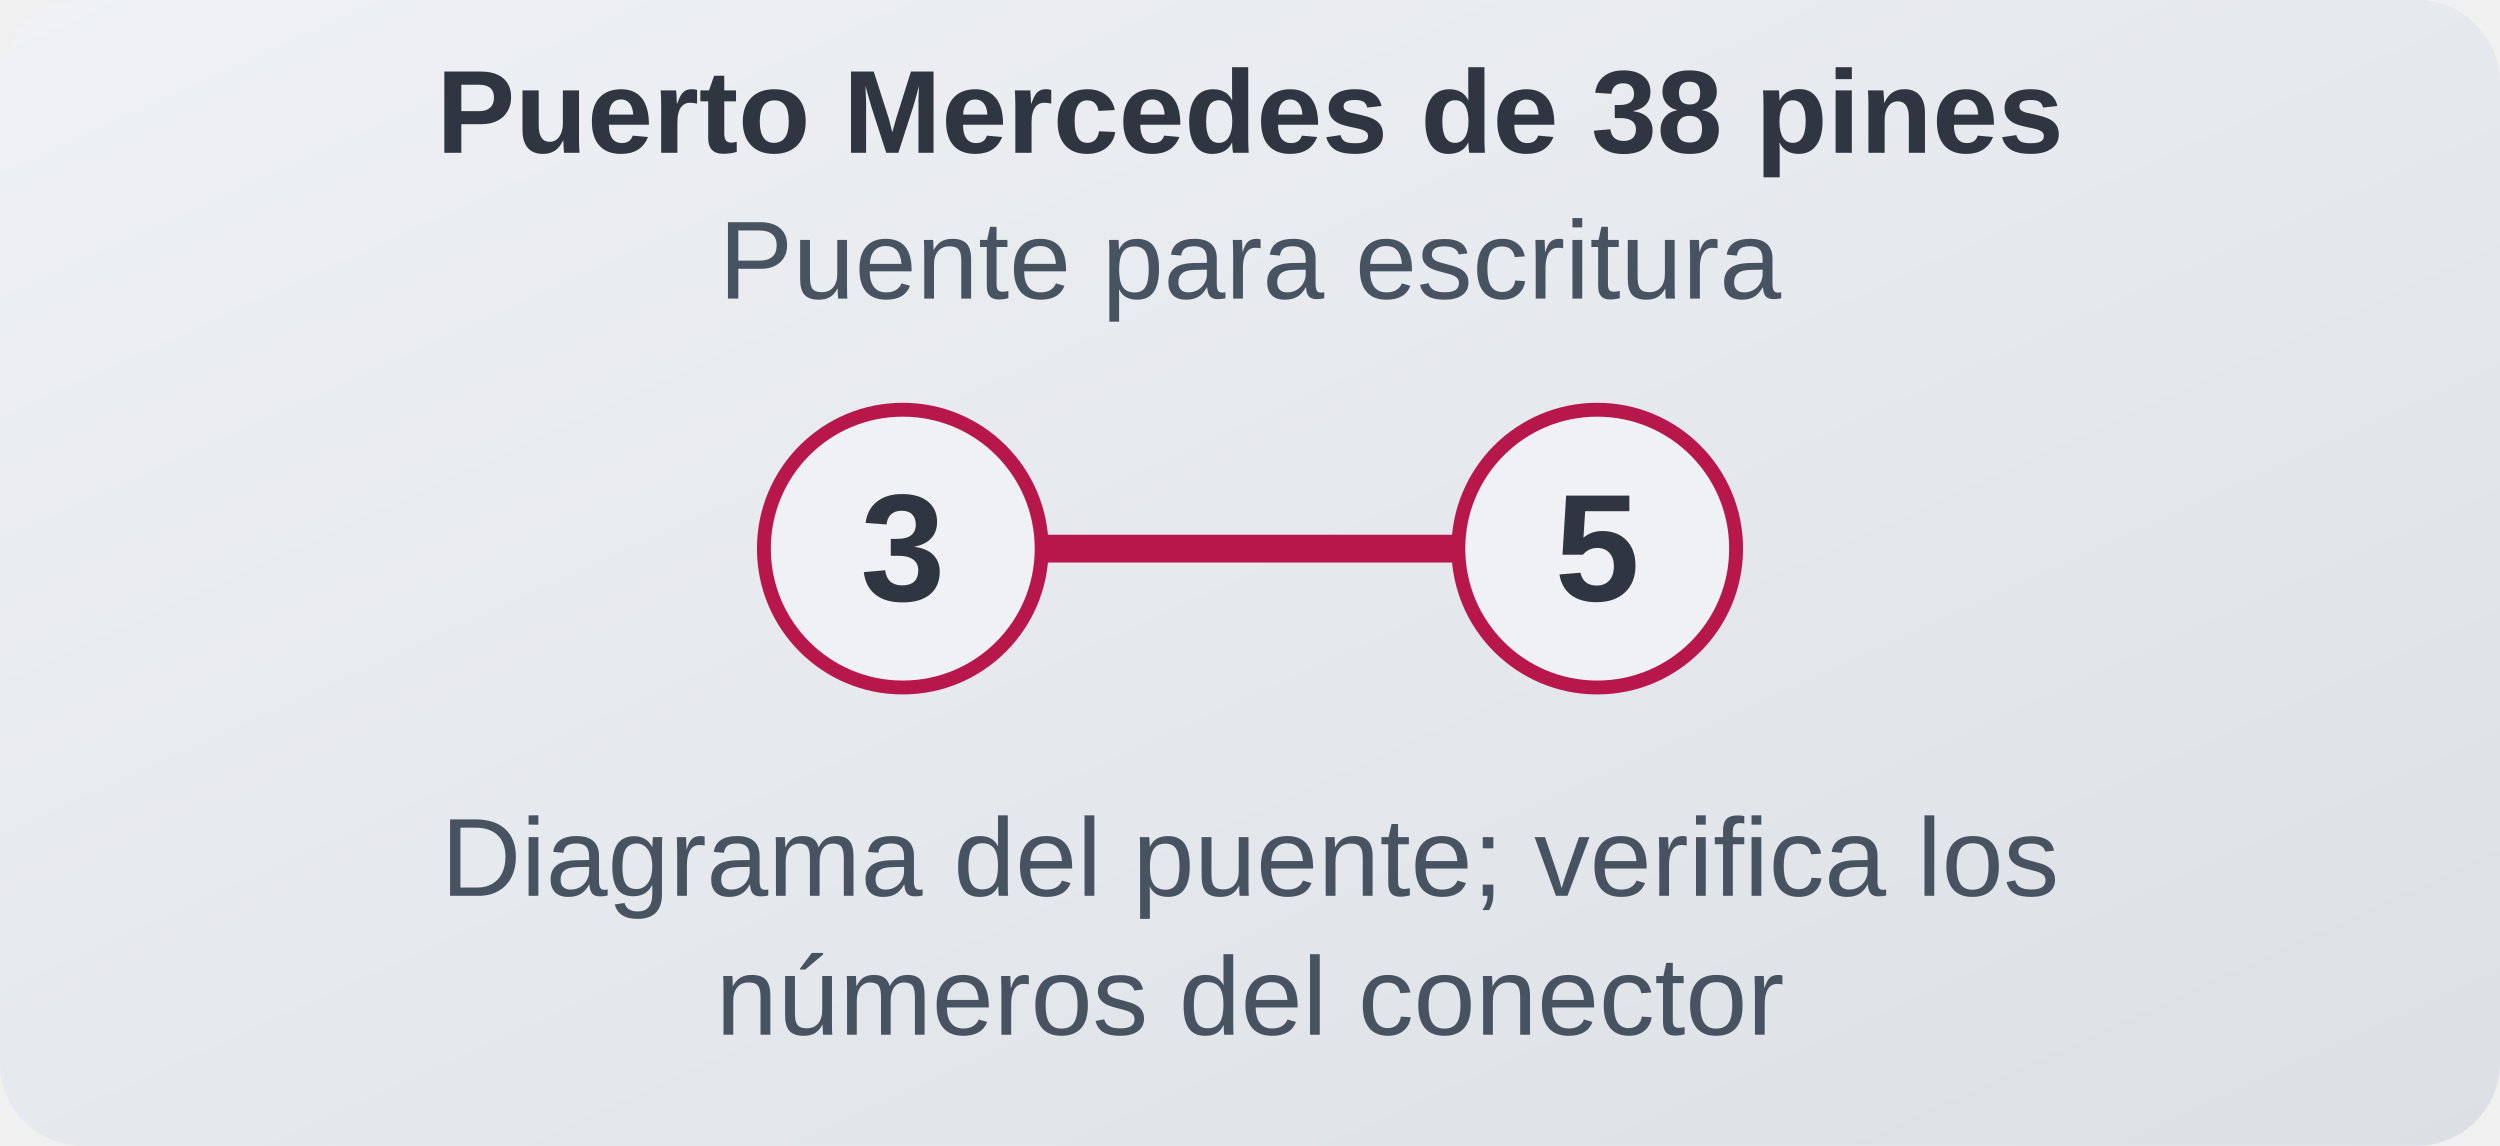
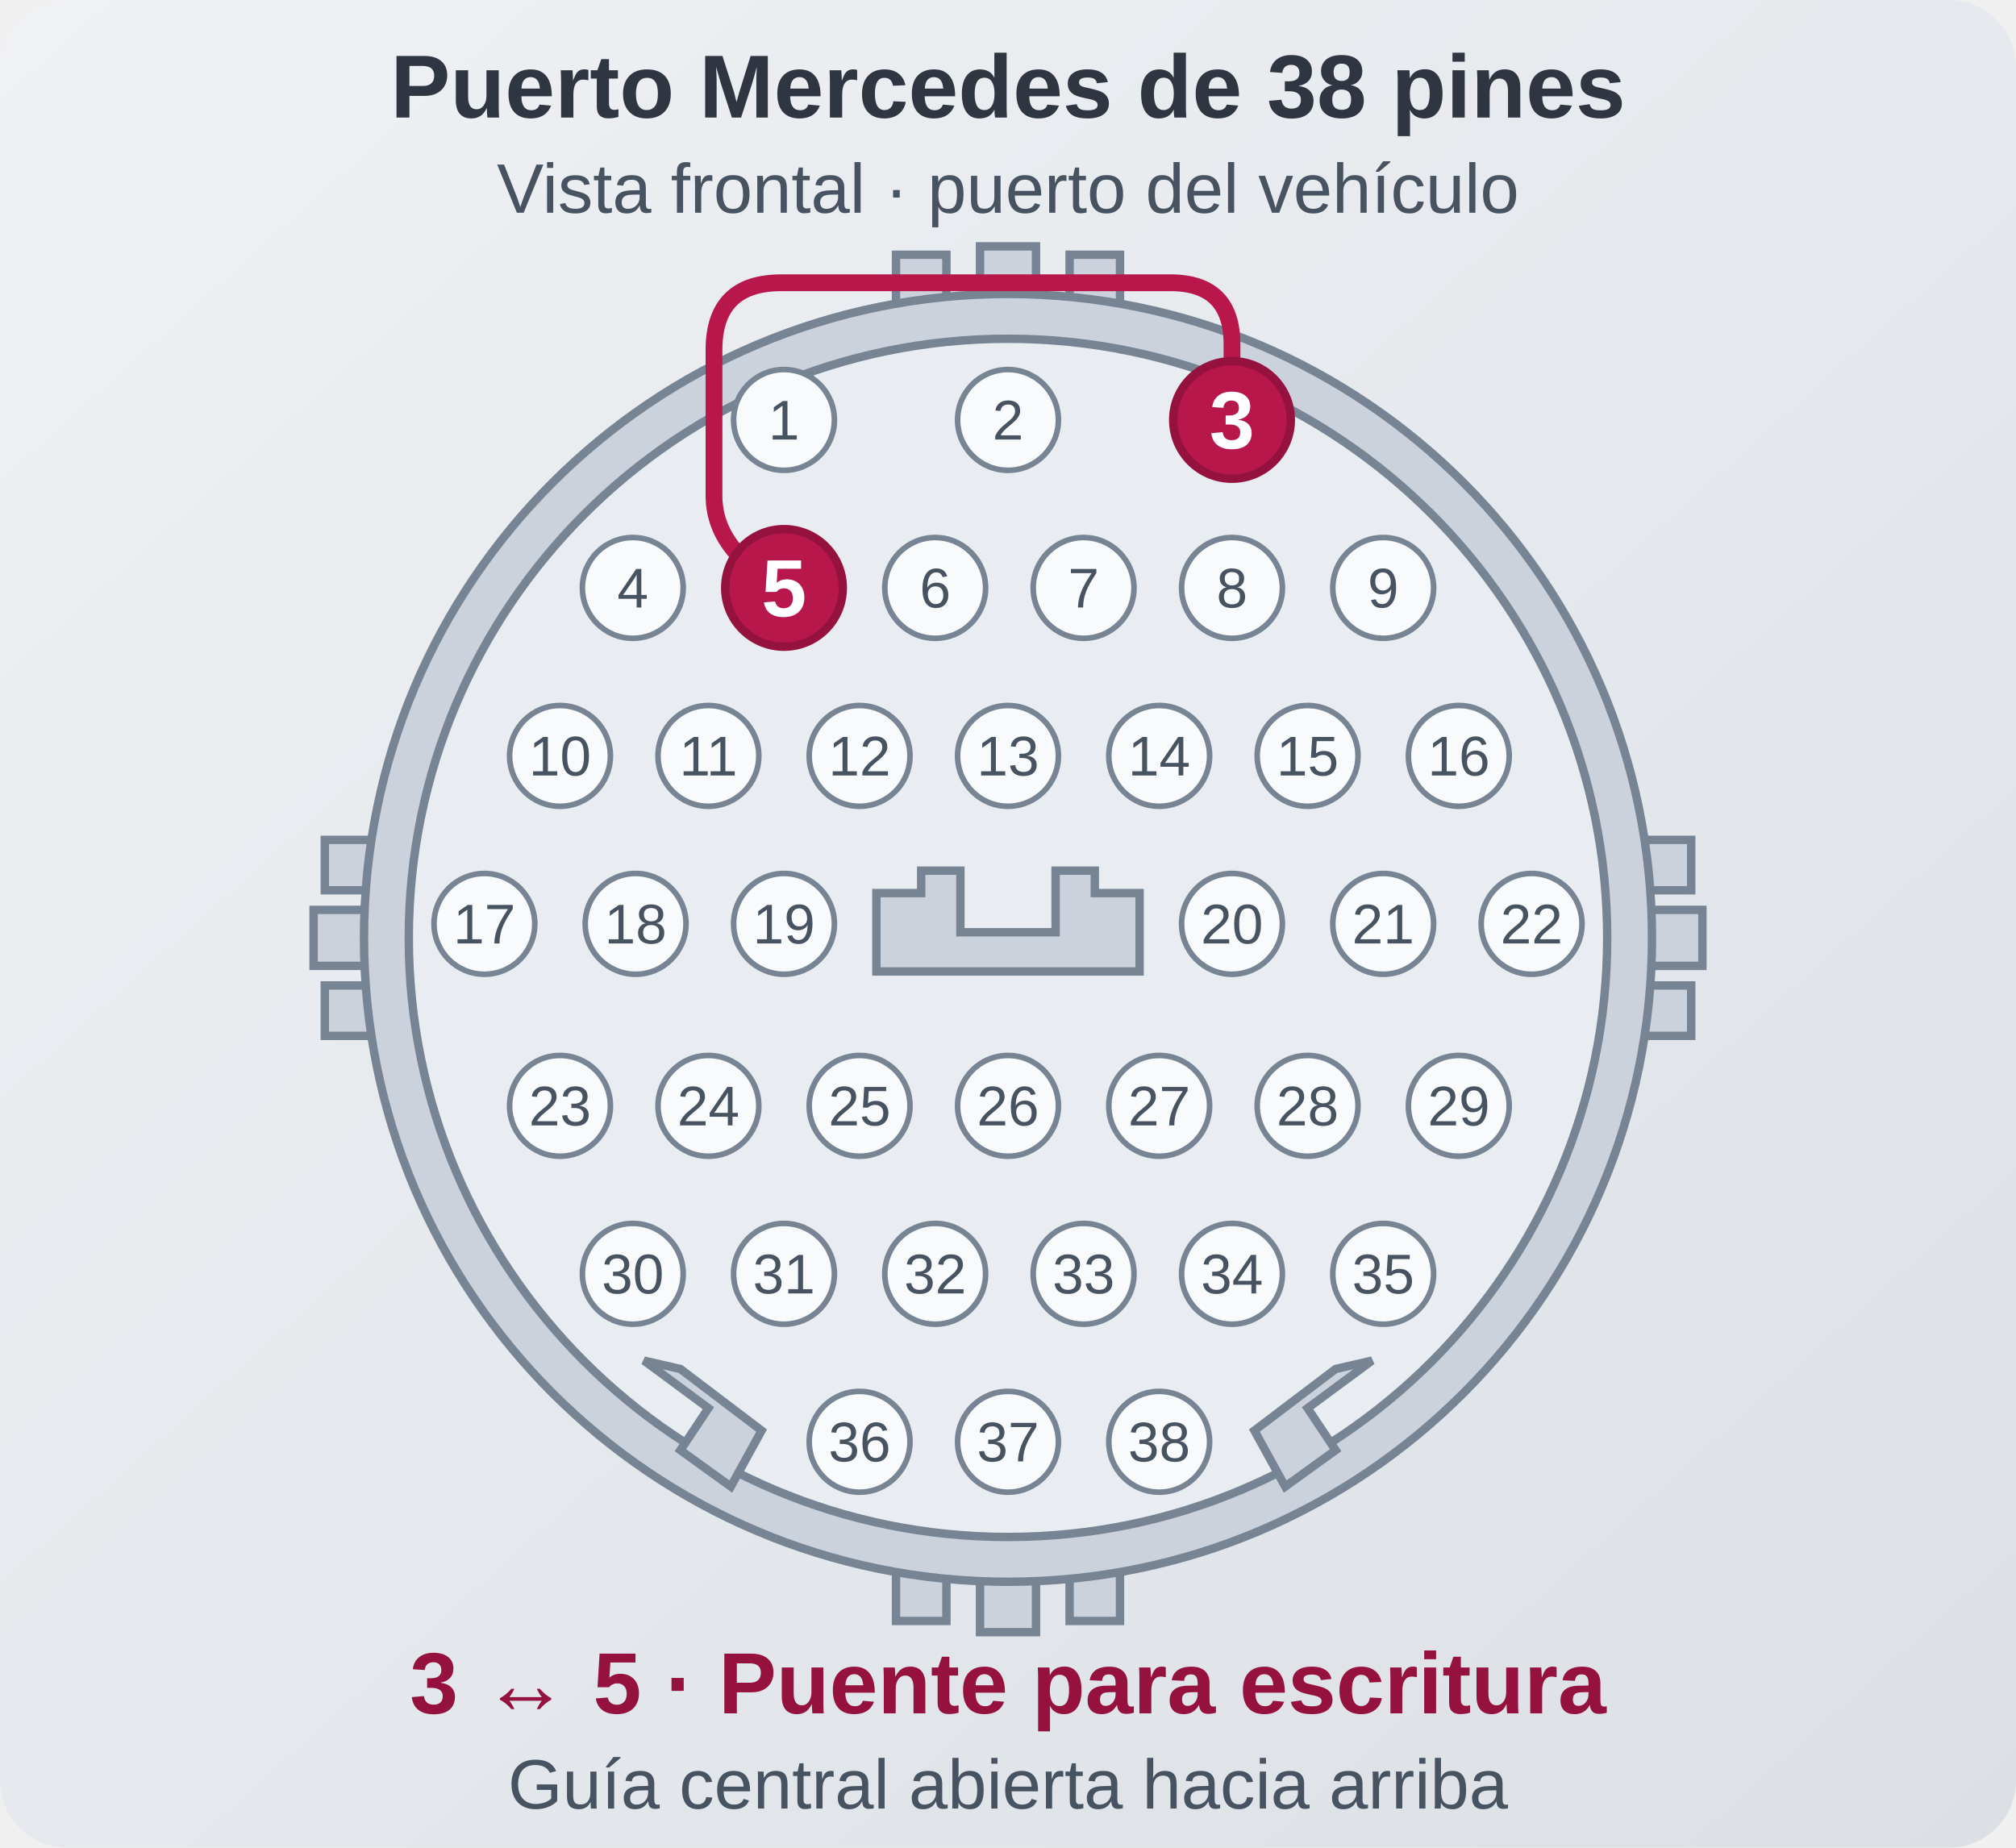
- <svg xmlns="http://www.w3.org/2000/svg" viewBox="0 0 720 330" role="img" aria-labelledby="title desc">
+ <svg xmlns="http://www.w3.org/2000/svg" viewBox="0 0 720 660" role="img" aria-labelledby="title desc">
  <defs>
    <linearGradient id="metal" x2="1" y2="1">
      <stop stop-color="#eff1f4" />
      <stop offset="1" stop-color="#dce0e5" />
    </linearGradient>
  </defs>
-   <rect width="720" height="330" rx="24" fill="url(#metal)" />
+   <rect width="720" height="660" rx="24" fill="url(#metal)" />
  <g font-family="Arial, sans-serif" text-anchor="middle">
-     <text x="360" y="44" font-size="34" font-weight="700" fill="#303641">Puerto Mercedes de 38 pines</text>
-     <text x="360" y="86" font-size="32" fill="#485361">Puente para escritura</text>
-     <path d="M300 158H420" stroke="#b8174c" stroke-width="8" stroke-linecap="round" />
-     <circle cx="260" cy="158" r="40" fill="#eff1f4" stroke="#b8174c" stroke-width="4" />
-     <circle cx="460" cy="158" r="40" fill="#eff1f4" stroke="#b8174c" stroke-width="4" />
-     <text x="260" y="173" font-size="44" font-weight="700" fill="#303641">3</text>
-     <text x="460" y="173" font-size="44" font-weight="700" fill="#303641">5</text>
-     <text x="360" y="258" font-size="32" fill="#485361">Diagrama del puente; verifica los</text>
-     <text x="360" y="298" font-size="32" fill="#485361">números del conector</text>
+     <text x="360" y="42" font-size="32" font-weight="700" fill="#303641">Puerto Mercedes de 38 pines</text>
+     <text x="360" y="76" font-size="25" fill="#485361">Vista frontal · puerto del vehículo</text>
+     <g fill="#cbd2dc" stroke="#778493" stroke-width="3">
+       <path d="M320 110V91H338V110M350 108V88H370V108M382 110V91H400V110 M320 558V579H338V558M350 560V583H370V560M382 558V579H400V558 M139 300H116V318H139M135 325H112V345H135M139 352H116V370H139 M581 300H604V318H581M585 325H608V345H585M581 352H604V370H581" />
+       <circle cx="360" cy="335" r="230" />
+       <circle cx="360" cy="335" r="214" fill="#e9edf2" />
+       <path d="M230 486L253 503L243 518L261 531L272 511L243 489Z M490 486L467 503L477 518L459 531L448 511L477 489Z" />
+       <path d="M313 347V319H329V311H343V333H377V311H391V319H407V347Z" />
+     </g>
+     <path d="M440 150V123Q440 101 418 101H279Q255 101 255 125V177Q255 197 280 210" fill="none" stroke="#b8174c" stroke-width="6" stroke-linecap="round" stroke-linejoin="round" />
+     <g id="pin-1">
+       <circle cx="280" cy="150" r="18" fill="#f8fafc" stroke="#778493" stroke-width="2" />
+       <text x="280" y="150" dy=".35em" fill="#485361" font-size="20" font-weight="400">1</text>
+     </g>
+     <g id="pin-2">
+       <circle cx="360" cy="150" r="18" fill="#f8fafc" stroke="#778493" stroke-width="2" />
+       <text x="360" y="150" dy=".35em" fill="#485361" font-size="20" font-weight="400">2</text>
+     </g>
+     <g id="pin-3">
+       <circle cx="440" cy="150" r="21" fill="#b8174c" stroke="#95113e" stroke-width="3" />
+       <text x="440" y="150" dy=".35em" fill="#fff" font-size="29" font-weight="700">3</text>
+     </g>
+     <g id="pin-4">
+       <circle cx="226" cy="210" r="18" fill="#f8fafc" stroke="#778493" stroke-width="2" />
+       <text x="226" y="210" dy=".35em" fill="#485361" font-size="20" font-weight="400">4</text>
+     </g>
+     <g id="pin-5">
+       <circle cx="280" cy="210" r="21" fill="#b8174c" stroke="#95113e" stroke-width="3" />
+       <text x="280" y="210" dy=".35em" fill="#fff" font-size="29" font-weight="700">5</text>
+     </g>
+     <g id="pin-6">
+       <circle cx="334" cy="210" r="18" fill="#f8fafc" stroke="#778493" stroke-width="2" />
+       <text x="334" y="210" dy=".35em" fill="#485361" font-size="20" font-weight="400">6</text>
+     </g>
+     <g id="pin-7">
+       <circle cx="387" cy="210" r="18" fill="#f8fafc" stroke="#778493" stroke-width="2" />
+       <text x="387" y="210" dy=".35em" fill="#485361" font-size="20" font-weight="400">7</text>
+     </g>
+     <g id="pin-8">
+       <circle cx="440" cy="210" r="18" fill="#f8fafc" stroke="#778493" stroke-width="2" />
+       <text x="440" y="210" dy=".35em" fill="#485361" font-size="20" font-weight="400">8</text>
+     </g>
+     <g id="pin-9">
+       <circle cx="494" cy="210" r="18" fill="#f8fafc" stroke="#778493" stroke-width="2" />
+       <text x="494" y="210" dy=".35em" fill="#485361" font-size="20" font-weight="400">9</text>
+     </g>
+     <g id="pin-10">
+       <circle cx="200" cy="270" r="18" fill="#f8fafc" stroke="#778493" stroke-width="2" />
+       <text x="200" y="270" dy=".35em" fill="#485361" font-size="20" font-weight="400">10</text>
+     </g>
+     <g id="pin-11">
+       <circle cx="253" cy="270" r="18" fill="#f8fafc" stroke="#778493" stroke-width="2" />
+       <text x="253" y="270" dy=".35em" fill="#485361" font-size="20" font-weight="400">11</text>
+     </g>
+     <g id="pin-12">
+       <circle cx="307" cy="270" r="18" fill="#f8fafc" stroke="#778493" stroke-width="2" />
+       <text x="307" y="270" dy=".35em" fill="#485361" font-size="20" font-weight="400">12</text>
+     </g>
+     <g id="pin-13">
+       <circle cx="360" cy="270" r="18" fill="#f8fafc" stroke="#778493" stroke-width="2" />
+       <text x="360" y="270" dy=".35em" fill="#485361" font-size="20" font-weight="400">13</text>
+     </g>
+     <g id="pin-14">
+       <circle cx="414" cy="270" r="18" fill="#f8fafc" stroke="#778493" stroke-width="2" />
+       <text x="414" y="270" dy=".35em" fill="#485361" font-size="20" font-weight="400">14</text>
+     </g>
+     <g id="pin-15">
+       <circle cx="467" cy="270" r="18" fill="#f8fafc" stroke="#778493" stroke-width="2" />
+       <text x="467" y="270" dy=".35em" fill="#485361" font-size="20" font-weight="400">15</text>
+     </g>
+     <g id="pin-16">
+       <circle cx="521" cy="270" r="18" fill="#f8fafc" stroke="#778493" stroke-width="2" />
+       <text x="521" y="270" dy=".35em" fill="#485361" font-size="20" font-weight="400">16</text>
+     </g>
+     <g id="pin-17">
+       <circle cx="173" cy="330" r="18" fill="#f8fafc" stroke="#778493" stroke-width="2" />
+       <text x="173" y="330" dy=".35em" fill="#485361" font-size="20" font-weight="400">17</text>
+     </g>
+     <g id="pin-18">
+       <circle cx="227" cy="330" r="18" fill="#f8fafc" stroke="#778493" stroke-width="2" />
+       <text x="227" y="330" dy=".35em" fill="#485361" font-size="20" font-weight="400">18</text>
+     </g>
+     <g id="pin-19">
+       <circle cx="280" cy="330" r="18" fill="#f8fafc" stroke="#778493" stroke-width="2" />
+       <text x="280" y="330" dy=".35em" fill="#485361" font-size="20" font-weight="400">19</text>
+     </g>
+     <g id="pin-20">
+       <circle cx="440" cy="330" r="18" fill="#f8fafc" stroke="#778493" stroke-width="2" />
+       <text x="440" y="330" dy=".35em" fill="#485361" font-size="20" font-weight="400">20</text>
+     </g>
+     <g id="pin-21">
+       <circle cx="494" cy="330" r="18" fill="#f8fafc" stroke="#778493" stroke-width="2" />
+       <text x="494" y="330" dy=".35em" fill="#485361" font-size="20" font-weight="400">21</text>
+     </g>
+     <g id="pin-22">
+       <circle cx="547" cy="330" r="18" fill="#f8fafc" stroke="#778493" stroke-width="2" />
+       <text x="547" y="330" dy=".35em" fill="#485361" font-size="20" font-weight="400">22</text>
+     </g>
+     <g id="pin-23">
+       <circle cx="200" cy="395" r="18" fill="#f8fafc" stroke="#778493" stroke-width="2" />
+       <text x="200" y="395" dy=".35em" fill="#485361" font-size="20" font-weight="400">23</text>
+     </g>
+     <g id="pin-24">
+       <circle cx="253" cy="395" r="18" fill="#f8fafc" stroke="#778493" stroke-width="2" />
+       <text x="253" y="395" dy=".35em" fill="#485361" font-size="20" font-weight="400">24</text>
+     </g>
+     <g id="pin-25">
+       <circle cx="307" cy="395" r="18" fill="#f8fafc" stroke="#778493" stroke-width="2" />
+       <text x="307" y="395" dy=".35em" fill="#485361" font-size="20" font-weight="400">25</text>
+     </g>
+     <g id="pin-26">
+       <circle cx="360" cy="395" r="18" fill="#f8fafc" stroke="#778493" stroke-width="2" />
+       <text x="360" y="395" dy=".35em" fill="#485361" font-size="20" font-weight="400">26</text>
+     </g>
+     <g id="pin-27">
+       <circle cx="414" cy="395" r="18" fill="#f8fafc" stroke="#778493" stroke-width="2" />
+       <text x="414" y="395" dy=".35em" fill="#485361" font-size="20" font-weight="400">27</text>
+     </g>
+     <g id="pin-28">
+       <circle cx="467" cy="395" r="18" fill="#f8fafc" stroke="#778493" stroke-width="2" />
+       <text x="467" y="395" dy=".35em" fill="#485361" font-size="20" font-weight="400">28</text>
+     </g>
+     <g id="pin-29">
+       <circle cx="521" cy="395" r="18" fill="#f8fafc" stroke="#778493" stroke-width="2" />
+       <text x="521" y="395" dy=".35em" fill="#485361" font-size="20" font-weight="400">29</text>
+     </g>
+     <g id="pin-30">
+       <circle cx="226" cy="455" r="18" fill="#f8fafc" stroke="#778493" stroke-width="2" />
+       <text x="226" y="455" dy=".35em" fill="#485361" font-size="20" font-weight="400">30</text>
+     </g>
+     <g id="pin-31">
+       <circle cx="280" cy="455" r="18" fill="#f8fafc" stroke="#778493" stroke-width="2" />
+       <text x="280" y="455" dy=".35em" fill="#485361" font-size="20" font-weight="400">31</text>
+     </g>
+     <g id="pin-32">
+       <circle cx="334" cy="455" r="18" fill="#f8fafc" stroke="#778493" stroke-width="2" />
+       <text x="334" y="455" dy=".35em" fill="#485361" font-size="20" font-weight="400">32</text>
+     </g>
+     <g id="pin-33">
+       <circle cx="387" cy="455" r="18" fill="#f8fafc" stroke="#778493" stroke-width="2" />
+       <text x="387" y="455" dy=".35em" fill="#485361" font-size="20" font-weight="400">33</text>
+     </g>
+     <g id="pin-34">
+       <circle cx="440" cy="455" r="18" fill="#f8fafc" stroke="#778493" stroke-width="2" />
+       <text x="440" y="455" dy=".35em" fill="#485361" font-size="20" font-weight="400">34</text>
+     </g>
+     <g id="pin-35">
+       <circle cx="494" cy="455" r="18" fill="#f8fafc" stroke="#778493" stroke-width="2" />
+       <text x="494" y="455" dy=".35em" fill="#485361" font-size="20" font-weight="400">35</text>
+     </g>
+     <g id="pin-36">
+       <circle cx="307" cy="515" r="18" fill="#f8fafc" stroke="#778493" stroke-width="2" />
+       <text x="307" y="515" dy=".35em" fill="#485361" font-size="20" font-weight="400">36</text>
+     </g>
+     <g id="pin-37">
+       <circle cx="360" cy="515" r="18" fill="#f8fafc" stroke="#778493" stroke-width="2" />
+       <text x="360" y="515" dy=".35em" fill="#485361" font-size="20" font-weight="400">37</text>
+     </g>
+     <g id="pin-38">
+       <circle cx="414" cy="515" r="18" fill="#f8fafc" stroke="#778493" stroke-width="2" />
+       <text x="414" y="515" dy=".35em" fill="#485361" font-size="20" font-weight="400">38</text>
+     </g>
+     <text x="360" y="612" font-size="31" font-weight="700" fill="#95113e">3 ↔ 5 · Puente para escritura</text>
+     <text x="360" y="646" font-size="25" fill="#485361">Guía central abierta hacia arriba</text>
  </g>
</svg>
